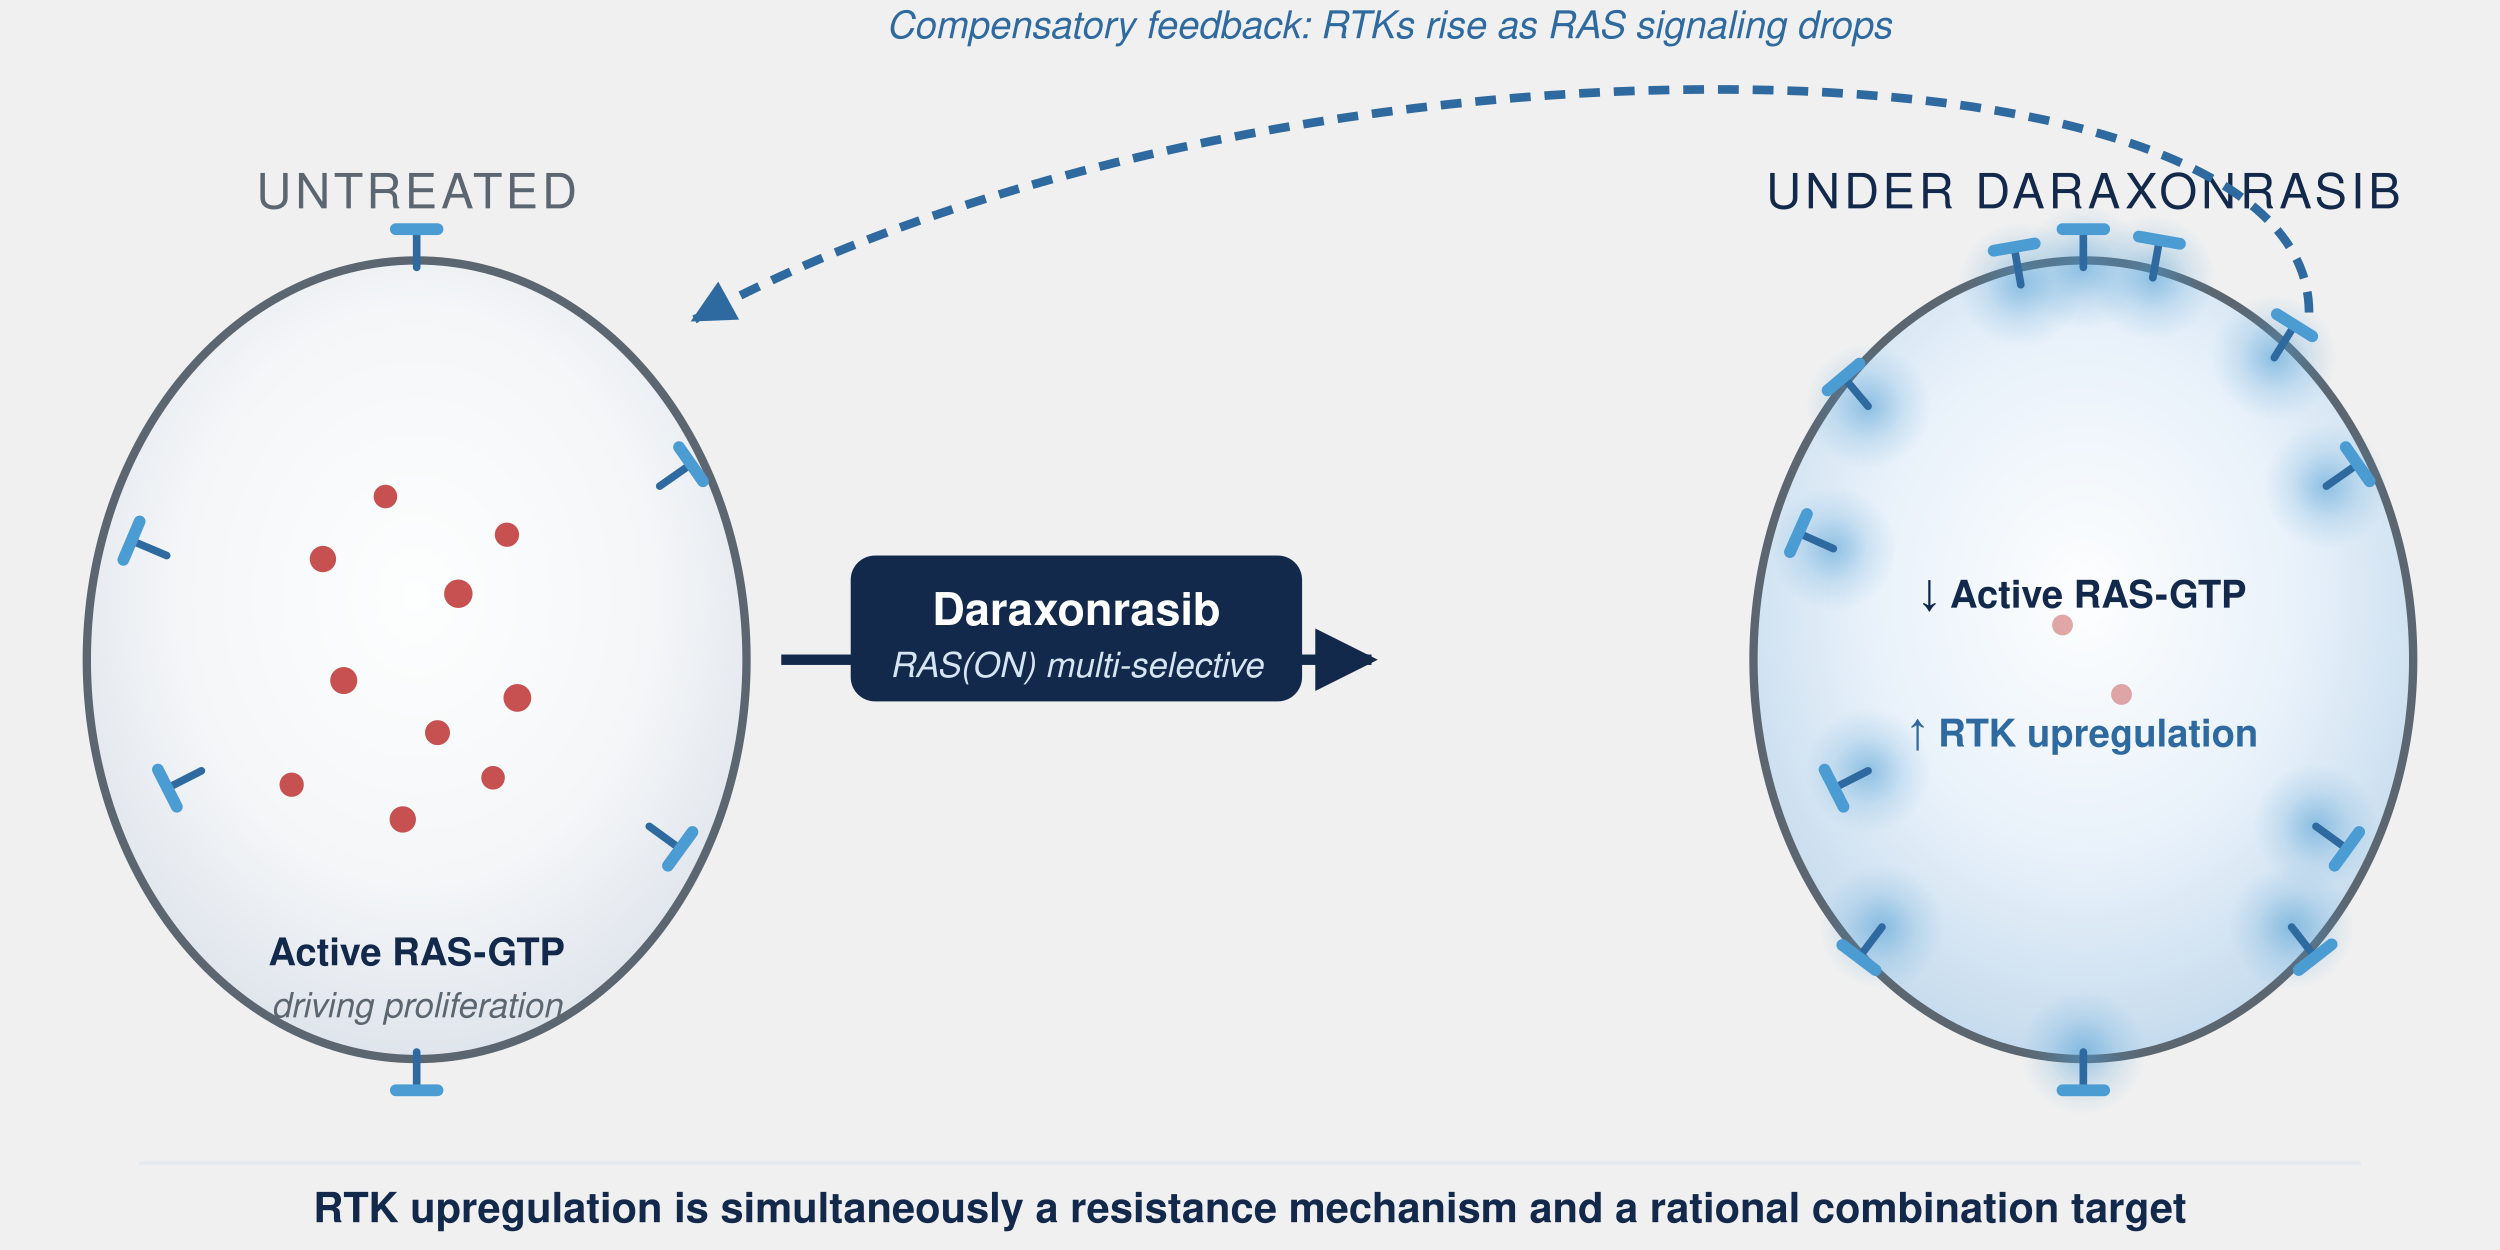
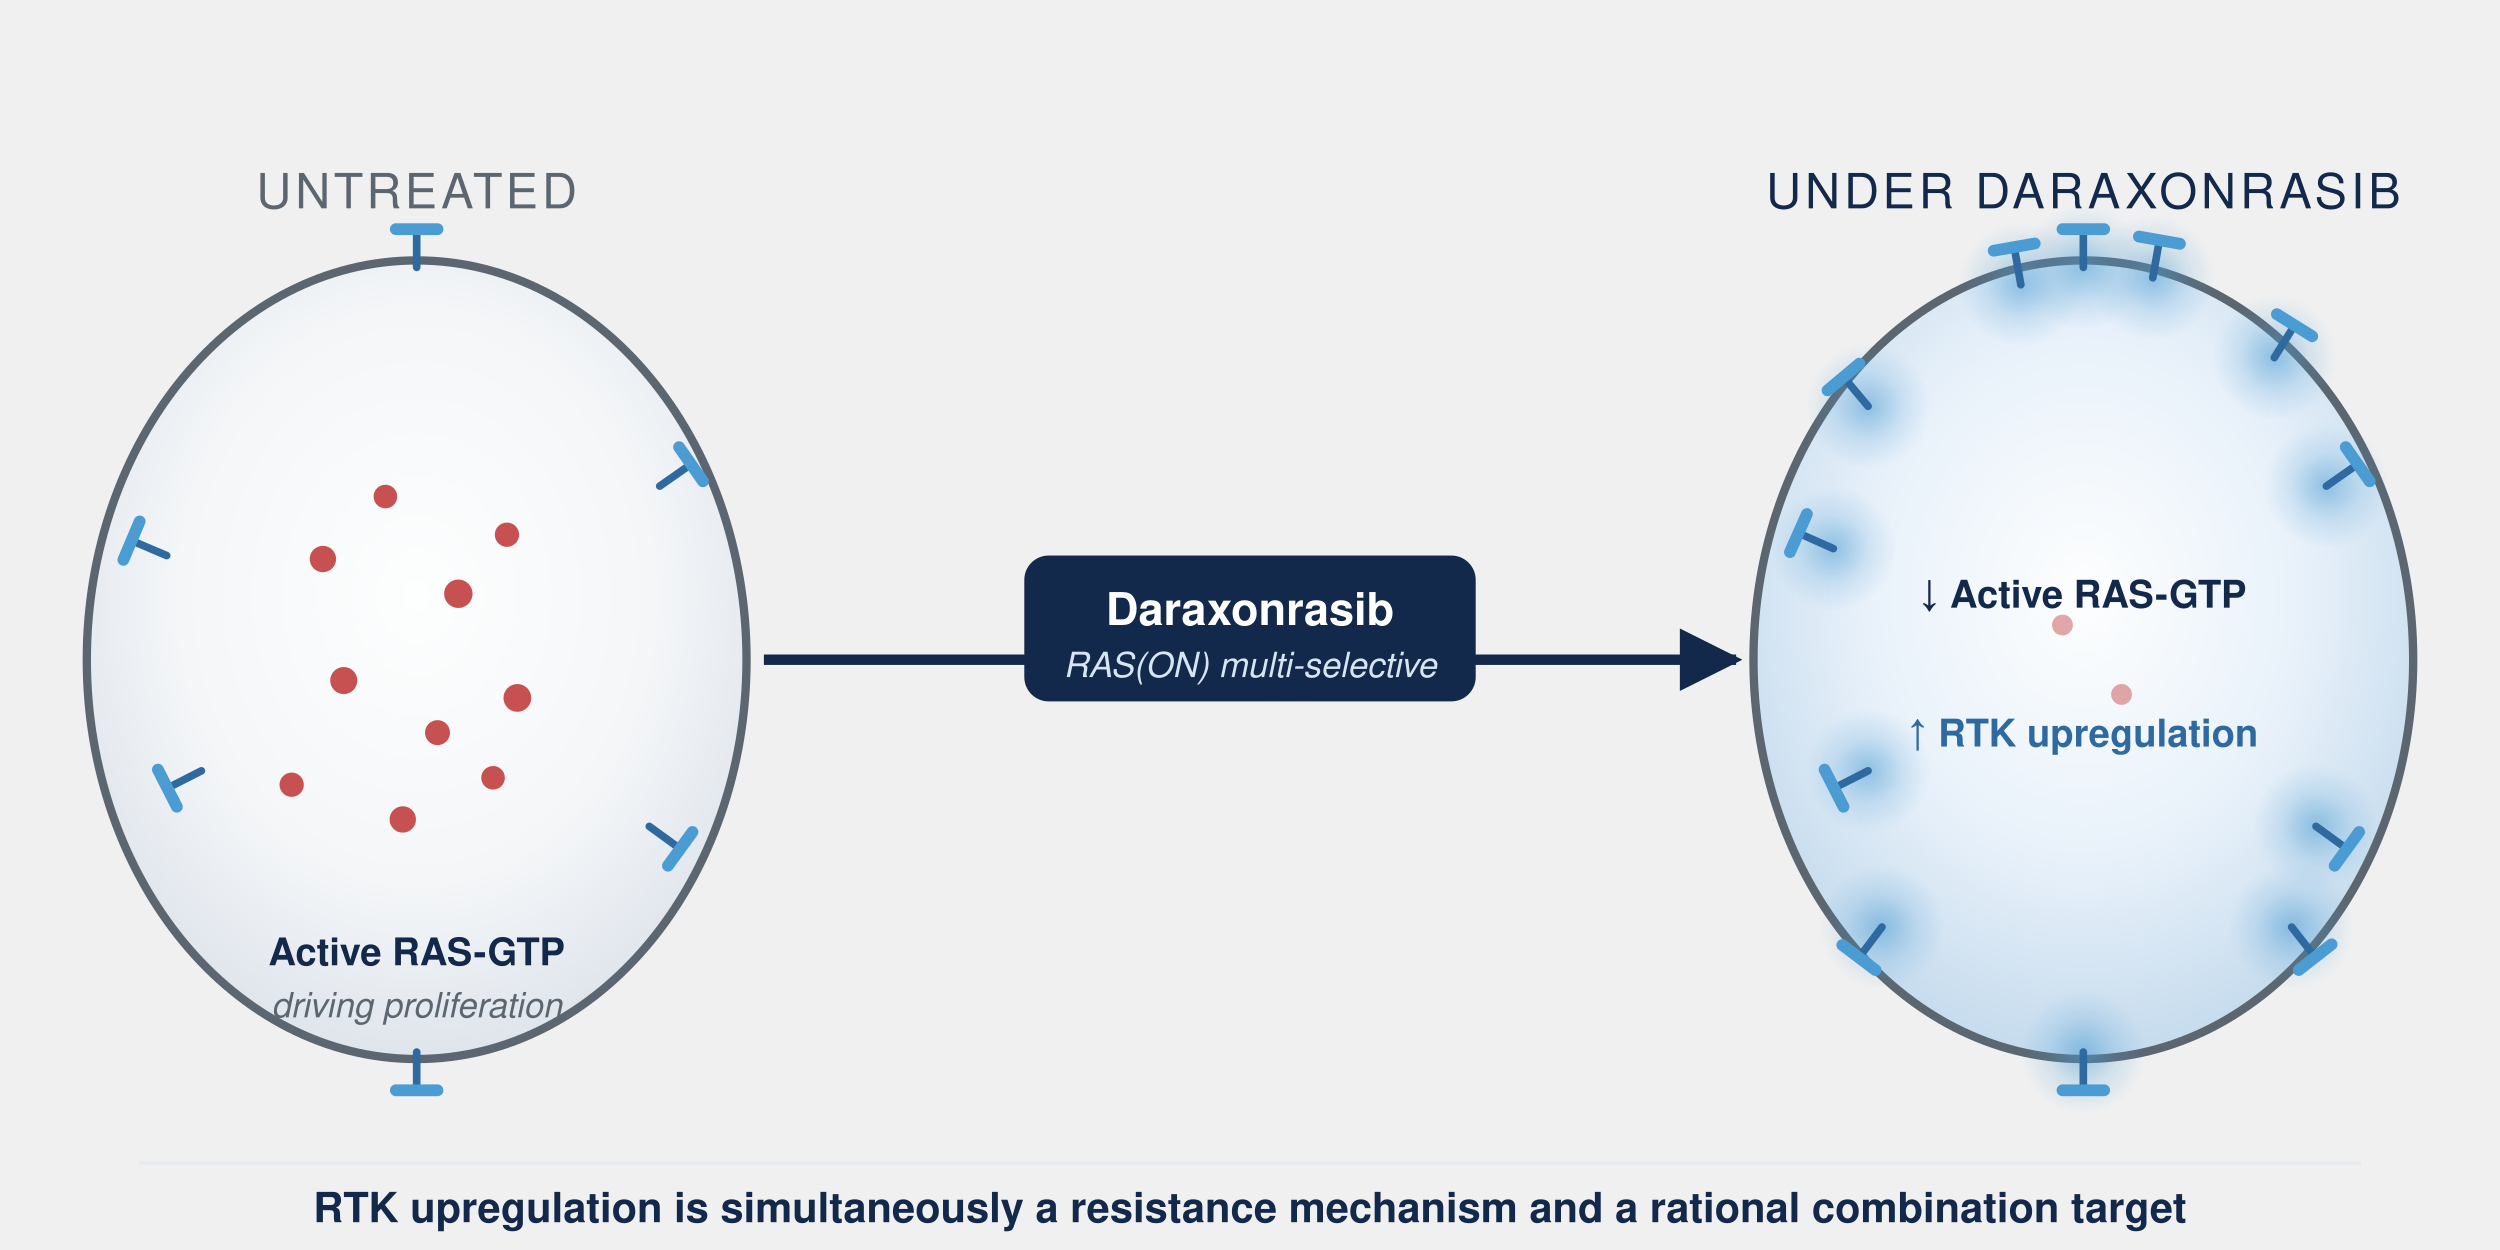
<svg xmlns="http://www.w3.org/2000/svg" viewBox="0 0 720 360" font-family="-apple-system, BlinkMacSystemFont, 'Segoe UI', Helvetica, Arial, sans-serif">
  <defs>
    <radialGradient id="cellFill" cx="50%" cy="42%" r="60%">
      <stop offset="0%" stop-color="#FDFEFE" />
      <stop offset="60%" stop-color="#F4F6F8" />
      <stop offset="100%" stop-color="#DDE3EB" />
    </radialGradient>
    <radialGradient id="cellFillTreated" cx="50%" cy="42%" r="60%">
      <stop offset="0%" stop-color="#FDFEFE" />
      <stop offset="55%" stop-color="#E8F1FA" />
      <stop offset="100%" stop-color="#C2D9EC" />
    </radialGradient>
    <radialGradient id="rtkGlow" cx="50%" cy="50%" r="50%">
      <stop offset="0%" stop-color="#4B9CD3" stop-opacity="0.55" />
      <stop offset="55%" stop-color="#4B9CD3" stop-opacity="0.18" />
      <stop offset="100%" stop-color="#4B9CD3" stop-opacity="0" />
    </radialGradient>
    <marker id="arrowNavy" viewBox="0 0 10 10" refX="9" refY="5" markerWidth="6" markerHeight="6" orient="auto">
      <path d="M0,0 L10,5 L0,10 Z" fill="#13294B" />
    </marker>
    <marker id="arrowDeep" viewBox="0 0 10 10" refX="9" refY="5" markerWidth="5" markerHeight="5" orient="auto">
      <path d="M0,0 L10,5 L0,10 Z" fill="#2E6A9F" />
    </marker>
    <symbol id="rtk" overflow="visible">
      <line x1="0" y1="0" x2="0" y2="-10" stroke="#2E6A9F" stroke-width="2.2" stroke-linecap="round" />
      <line x1="-6" y1="-11" x2="6" y2="-11" stroke="#4B9CD3" stroke-width="3.4" stroke-linecap="round" />
    </symbol>
  </defs>
  <g>
    <text x="120" y="60" text-anchor="middle" font-size="14" fill="#5B6670" font-weight="500" letter-spacing="0.08em">UNTREATED</text>
    <ellipse cx="120" cy="190" rx="95" ry="115" fill="url(#cellFill)" stroke="#5B6670" stroke-width="2.4" />
    <use href="#rtk" transform="translate(48,160)  rotate(-67)" />
    <use href="#rtk" transform="translate(58,222)  rotate(-117)" />
    <use href="#rtk" transform="translate(120,77)  rotate(0)" />
    <use href="#rtk" transform="translate(120,303) rotate(180)" />
    <use href="#rtk" transform="translate(190,140) rotate(55)" />
    <use href="#rtk" transform="translate(187,238) rotate(126)" />
    <g fill="#C75050">
      <circle cx="93" cy="161" r="3.8" />
      <circle cx="111" cy="143" r="3.4" />
      <circle cx="132" cy="171" r="4.1" />
      <circle cx="146" cy="154" r="3.5" />
      <circle cx="99" cy="196" r="3.9" />
      <circle cx="126" cy="211" r="3.6" />
      <circle cx="149" cy="201" r="4.0" />
      <circle cx="84" cy="226" r="3.5" />
      <circle cx="116" cy="236" r="3.8" />
      <circle cx="142" cy="224" r="3.4" />
    </g>
    <text x="120" y="278" text-anchor="middle" font-size="11" fill="#13294B" font-weight="600">Active RAS-GTP</text>
    <text x="120" y="293" text-anchor="middle" font-size="10" fill="#5B6670" font-style="italic">driving proliferation</text>
  </g>
  <g>
-     <line x1="225" y1="190" x2="395" y2="190" stroke="#13294B" stroke-width="3" marker-end="url(#arrowNavy)" />
-     <rect x="245" y="160" width="130" height="42" rx="7" fill="#13294B" />
-     <text x="310" y="180" text-anchor="middle" font-size="13" fill="#FFFFFF" font-weight="600">Daraxonrasib</text>
-     <text x="310" y="195" text-anchor="middle" font-size="10" fill="#D6E5F2" font-style="italic">RAS(ON) multi-selective</text>
+     <line x1="220" y1="190" x2="500" y2="190" stroke="#13294B" stroke-width="3" marker-end="url(#arrowNavy)" />
+     <rect x="295" y="160" width="130" height="42" rx="7" fill="#13294B" />
+     <text x="360" y="180" text-anchor="middle" font-size="13" fill="#FFFFFF" font-weight="600">Daraxonrasib</text>
+     <text x="360" y="195" text-anchor="middle" font-size="10" fill="#D6E5F2" font-style="italic">RAS(ON) multi-selective</text>
  </g>
  <g>
    <text x="600" y="60" text-anchor="middle" font-size="14" fill="#13294B" font-weight="500" letter-spacing="0.08em">UNDER DARAXONRASIB</text>
    <ellipse cx="600" cy="190" rx="95" ry="115" fill="url(#cellFillTreated)" stroke="#5B6670" stroke-width="2.4" />
    <g>
      <circle cx="528" cy="158" r="18" fill="url(#rtkGlow)" />
      <circle cx="538" cy="222" r="18" fill="url(#rtkGlow)" />
      <circle cx="600" cy="77" r="18" fill="url(#rtkGlow)" />
      <circle cx="600" cy="303" r="18" fill="url(#rtkGlow)" />
      <circle cx="670" cy="140" r="18" fill="url(#rtkGlow)" />
      <circle cx="667" cy="238" r="18" fill="url(#rtkGlow)" />
      <circle cx="538" cy="117" r="18" fill="url(#rtkGlow)" />
      <circle cx="582" cy="82" r="18" fill="url(#rtkGlow)" />
      <circle cx="620" cy="80" r="18" fill="url(#rtkGlow)" />
      <circle cx="655" cy="103" r="18" fill="url(#rtkGlow)" />
      <circle cx="542" cy="267" r="18" fill="url(#rtkGlow)" />
      <circle cx="660" cy="267" r="18" fill="url(#rtkGlow)" />
    </g>
    <use href="#rtk" transform="translate(528,158) rotate(-66)" />
    <use href="#rtk" transform="translate(538,222) rotate(-117)" />
    <use href="#rtk" transform="translate(600,77)  rotate(0)" />
    <use href="#rtk" transform="translate(600,303) rotate(180)" />
    <use href="#rtk" transform="translate(670,140) rotate(55)" />
    <use href="#rtk" transform="translate(667,238) rotate(126)" />
    <use href="#rtk" transform="translate(538,117) rotate(-40)" />
    <use href="#rtk" transform="translate(582,82)  rotate(-10)" />
    <use href="#rtk" transform="translate(620,80)  rotate(10)" />
    <use href="#rtk" transform="translate(655,103) rotate(32)" />
    <use href="#rtk" transform="translate(542,267) rotate(-143)" />
    <use href="#rtk" transform="translate(660,267) rotate(142)" />
    <g fill="#C75050" opacity="0.5">
      <circle cx="594" cy="180" r="3" />
      <circle cx="611" cy="200" r="3" />
    </g>
    <text x="600" y="175" text-anchor="middle" font-size="11" fill="#13294B" font-weight="600">↓ Active RAS-GTP</text>
    <text x="600" y="215" text-anchor="middle" font-size="11" fill="#2E6A9F" font-weight="600">↑ RTK upregulation</text>
  </g>
  <g>
-     <path d="M 665 90 C 665 4, 360 4, 200 92" fill="none" stroke="#2E6A9F" stroke-width="2.5" stroke-dasharray="6,4" marker-end="url(#arrowDeep)" />
-     <text x="400" y="11" text-anchor="middle" font-size="11" fill="#2E6A9F" font-style="italic" font-weight="500">
-       Compensatory feedback: RTKs rise as RAS signaling drops
-     </text>
-   </g>
-   <g>
    <line x1="40" y1="335" x2="680" y2="335" stroke="#E6EAEF" stroke-width="1" />
    <text x="360" y="352" text-anchor="middle" font-size="12" fill="#13294B" font-weight="600">
      RTK upregulation is simultaneously a resistance mechanism and a rational combination target
    </text>
  </g>
</svg>
